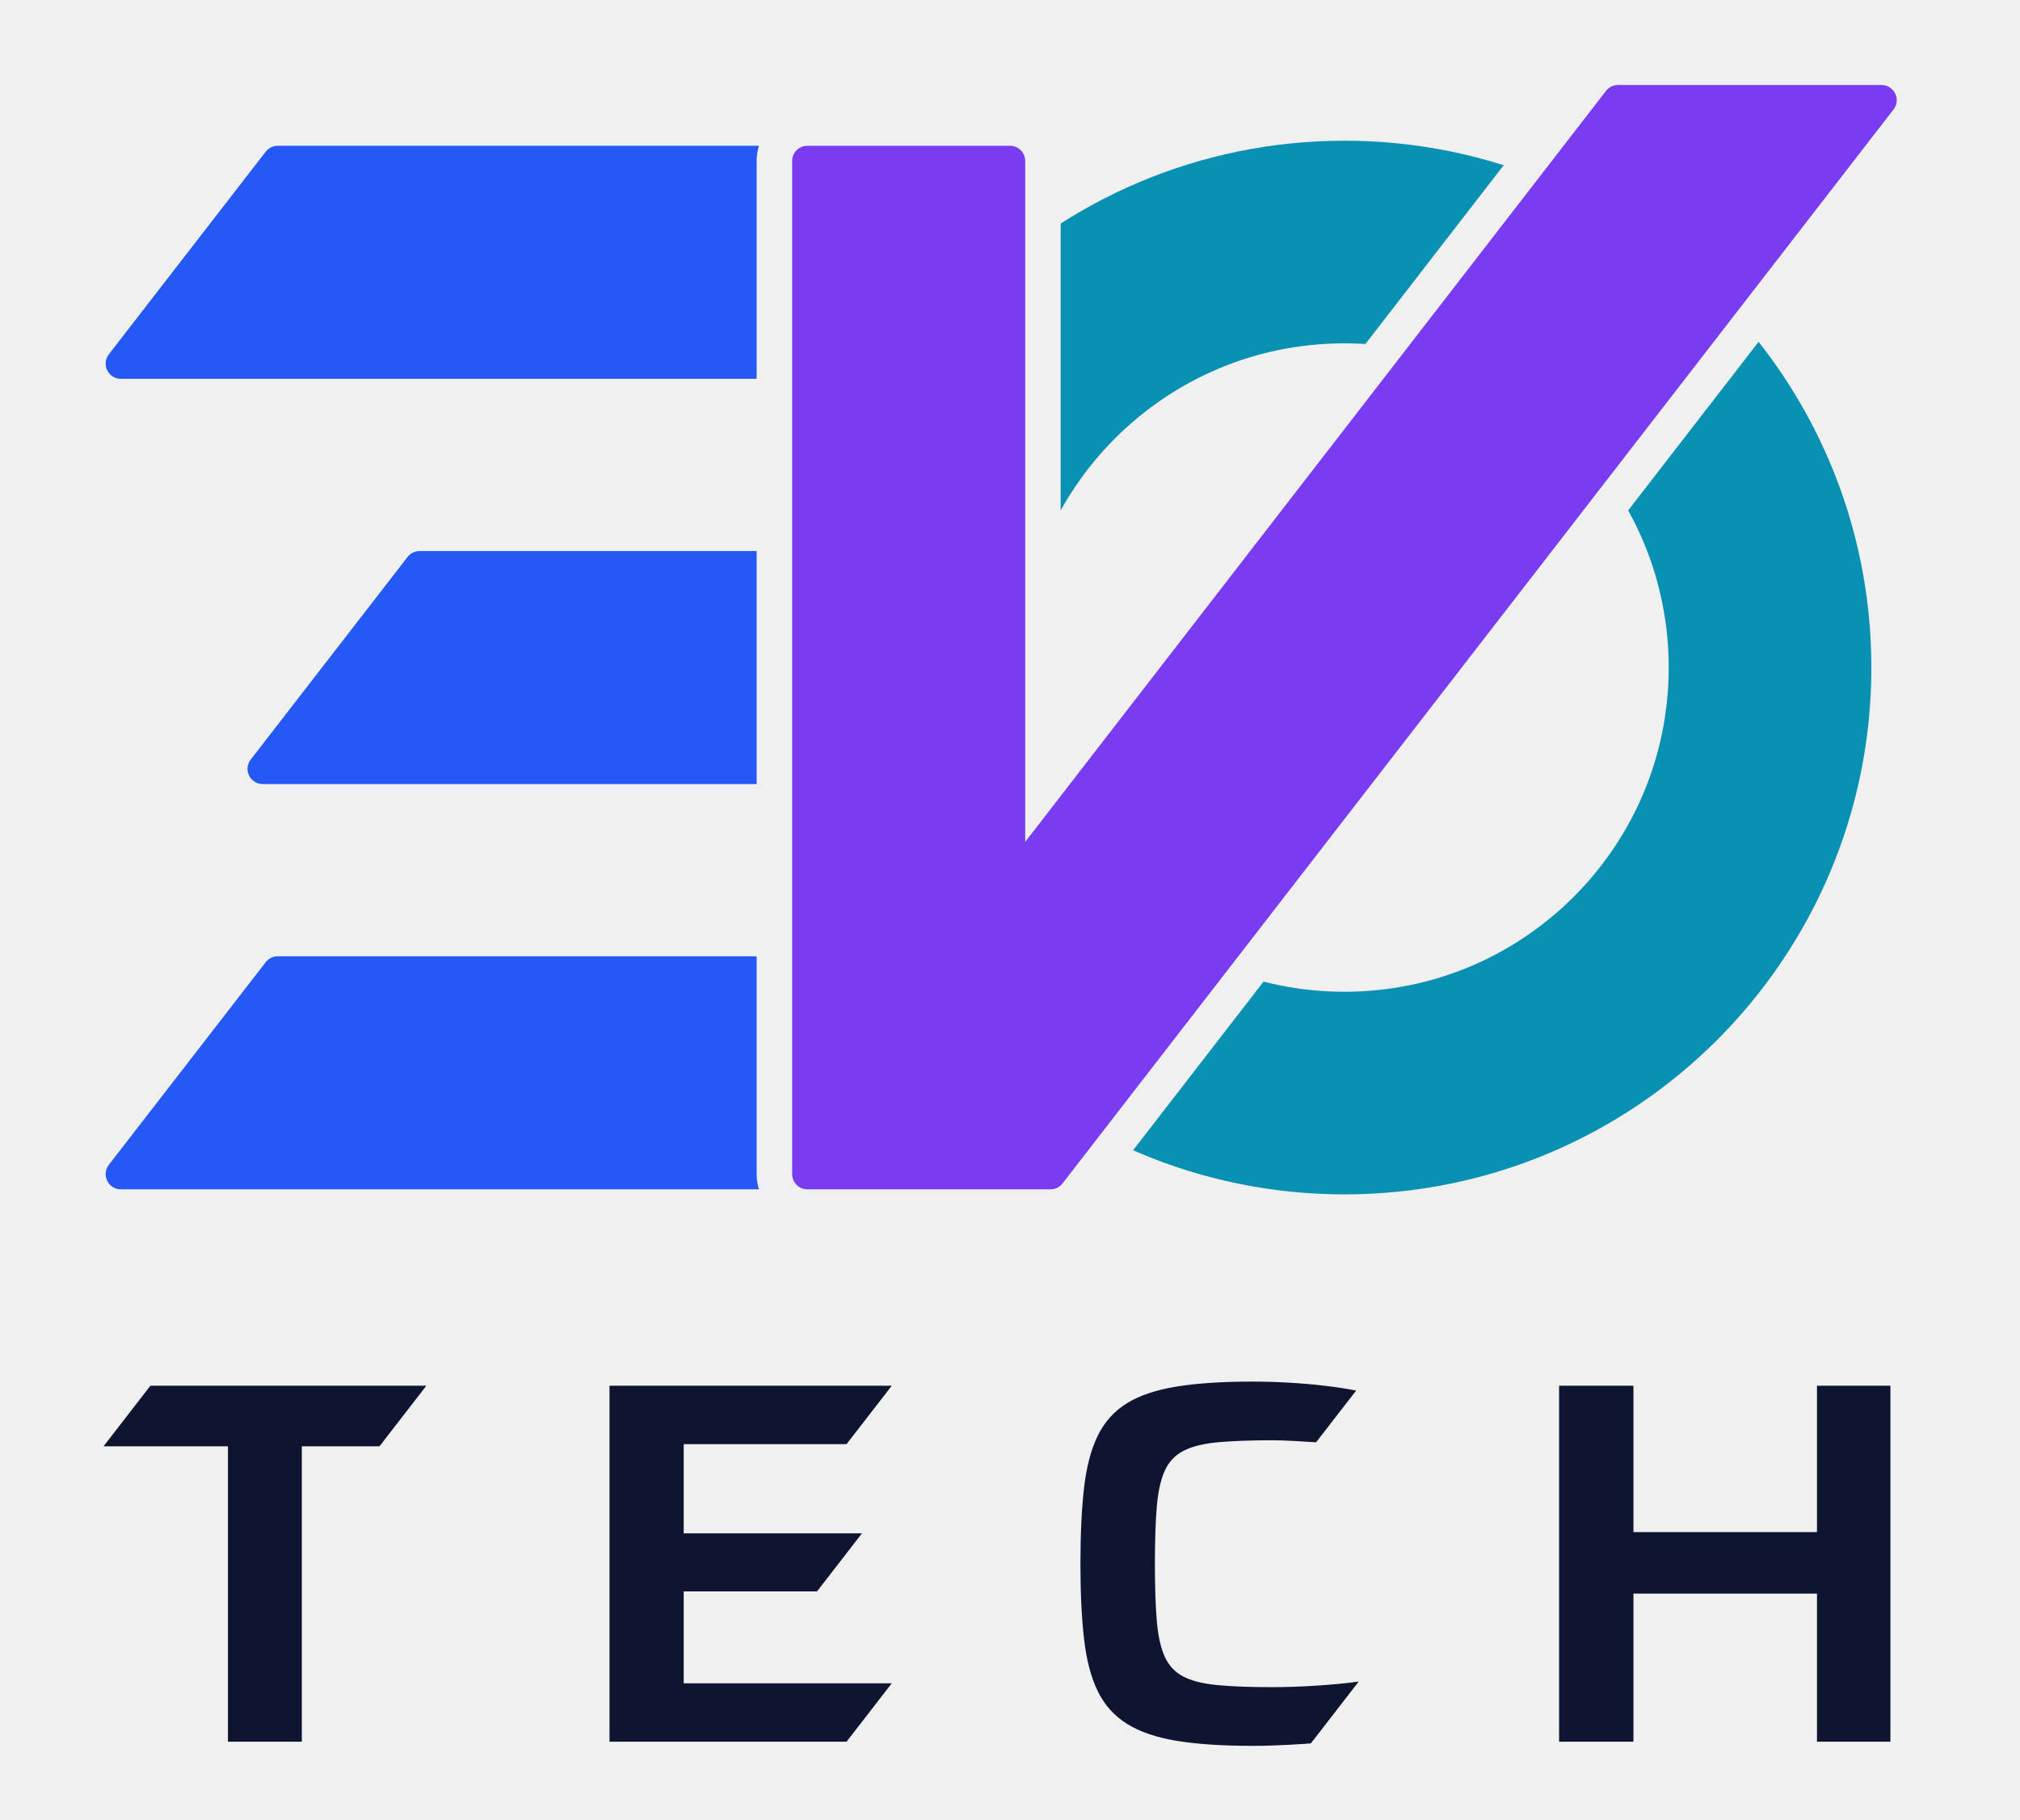
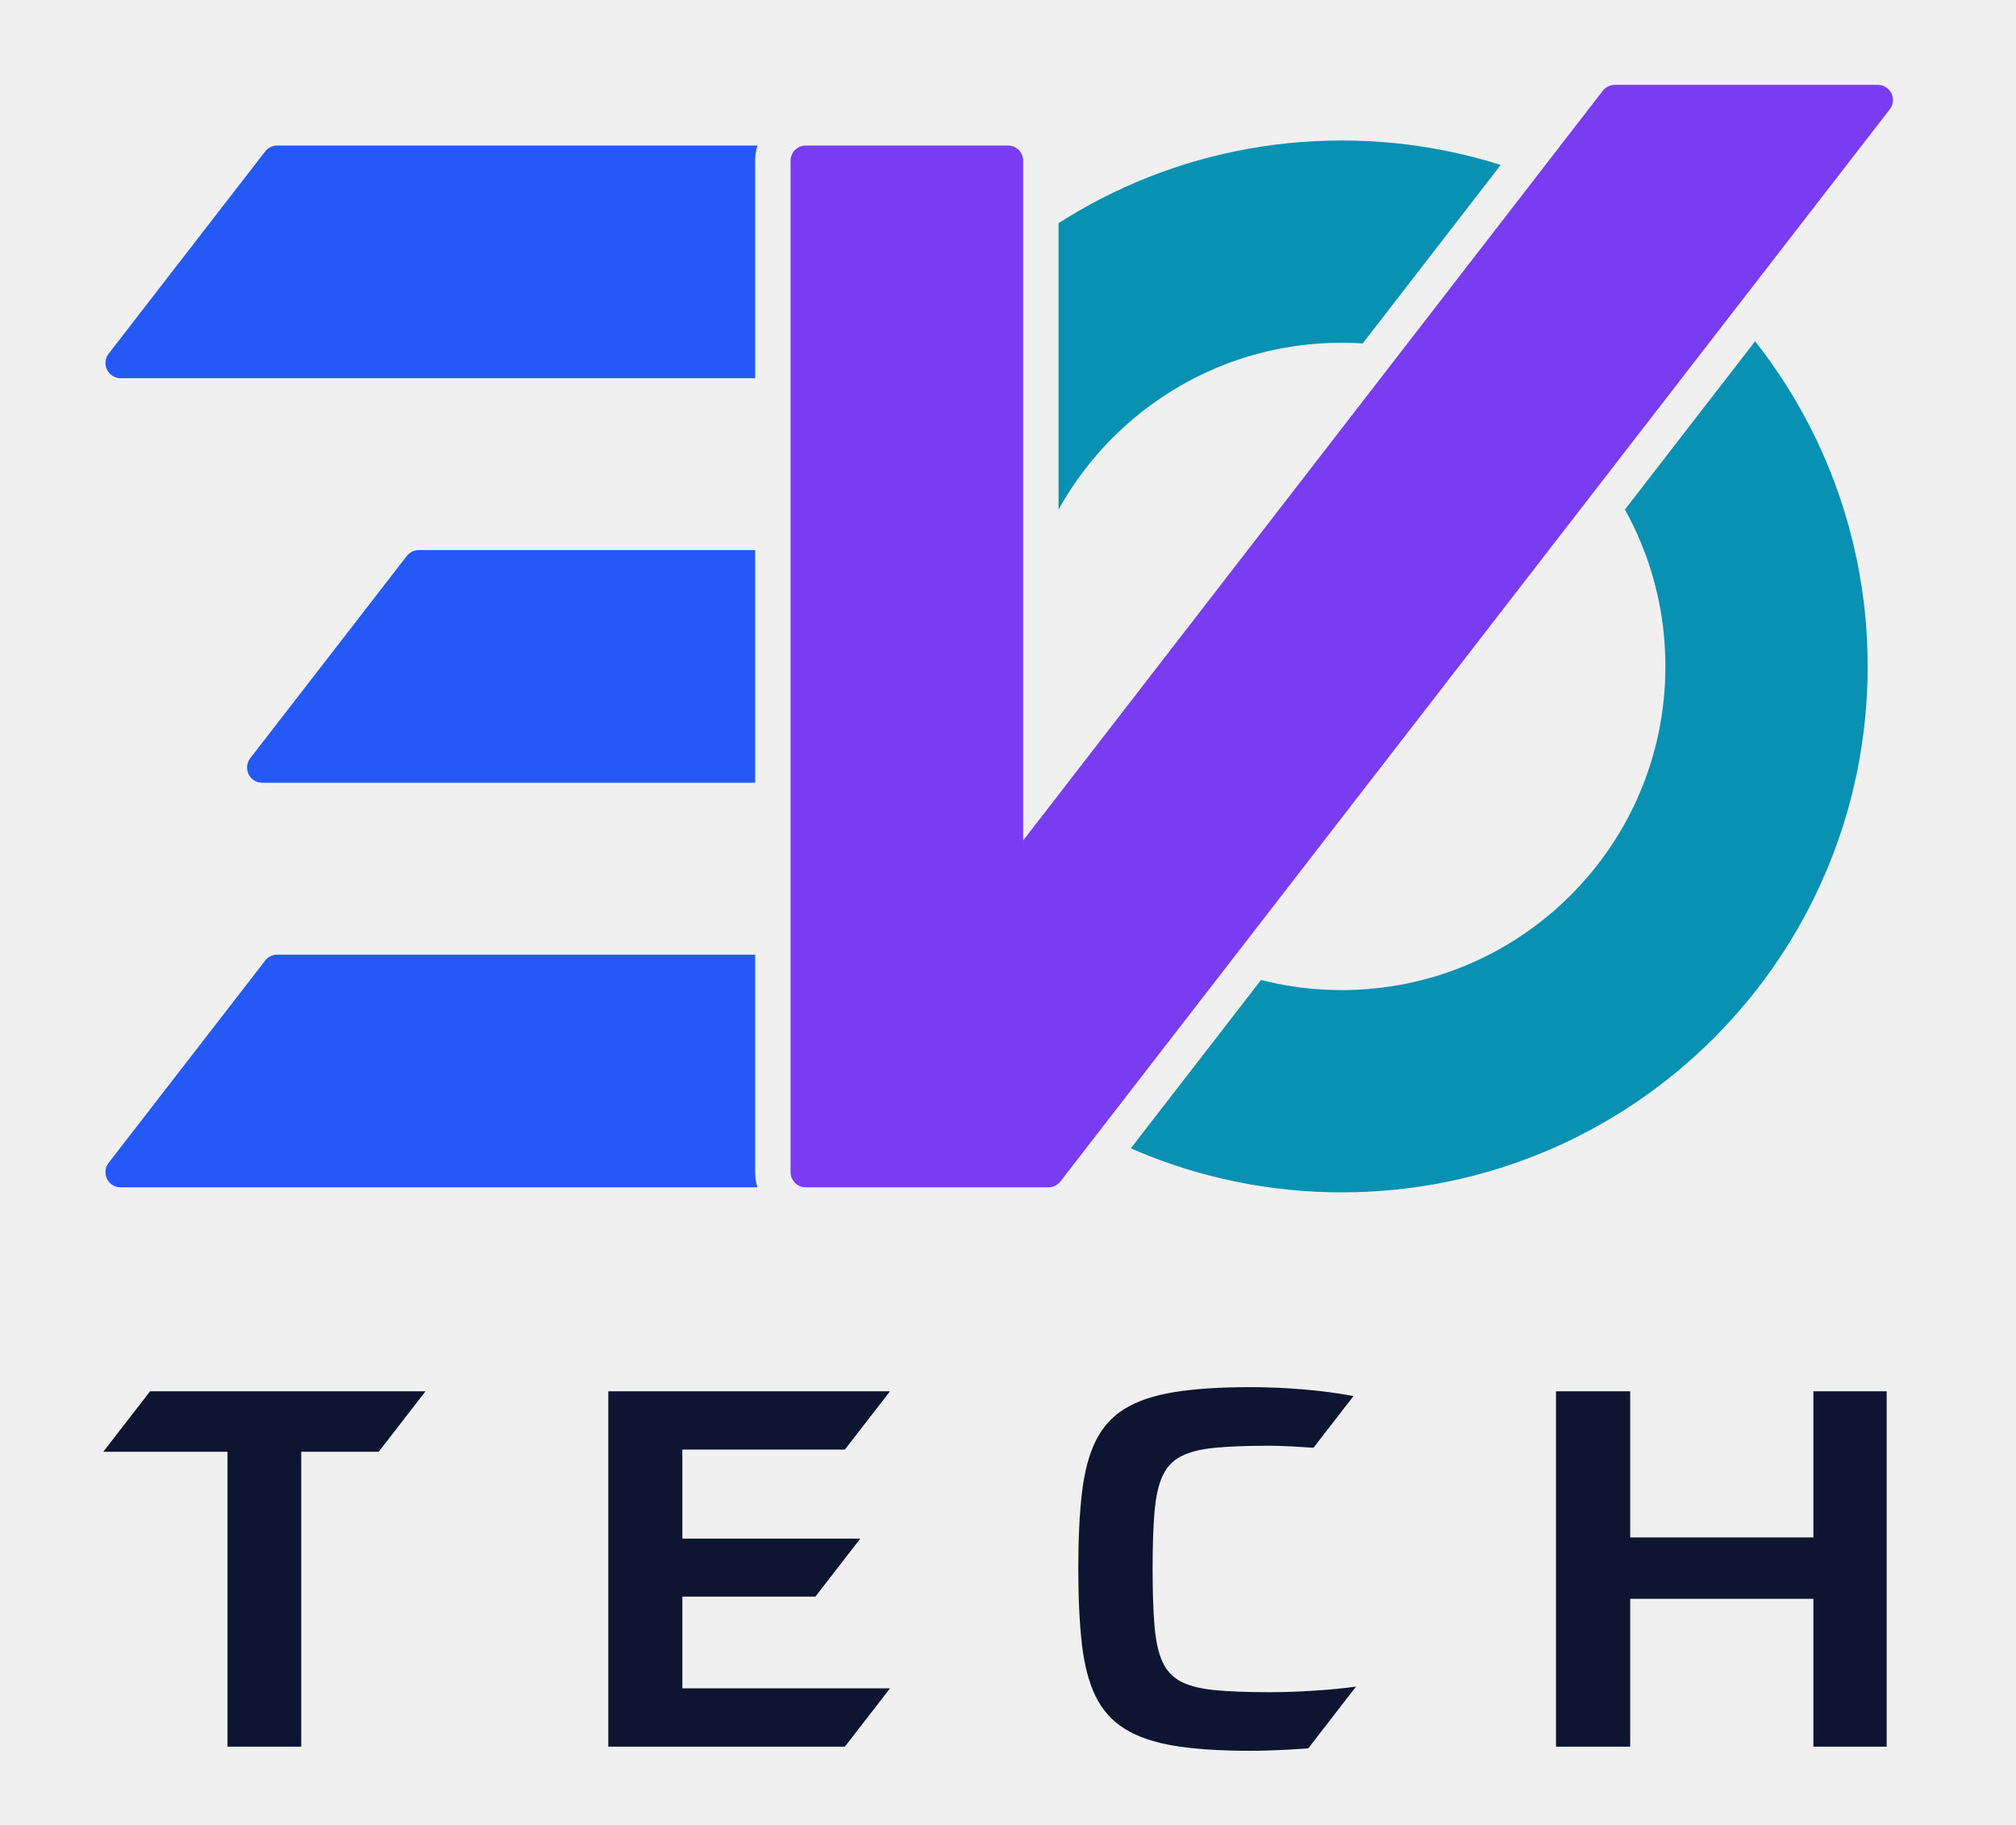
- <svg xmlns="http://www.w3.org/2000/svg" viewBox="22 6 156 140.54" role="img" aria-label="3VOtech logo, stacked, color, for light grounds">
+ <svg xmlns="http://www.w3.org/2000/svg" viewBox="22 6 156 141.15" role="img" aria-label="3VOtech logo, stacked, color, for light grounds">
  <svg x="28" y="10" width="144" height="92" viewBox="-12 -10 184 116">
    <mask id="knock-s" maskUnits="userSpaceOnUse" x="-20" y="-20" width="200" height="140">
      <rect x="-20" y="-20" width="200" height="140" fill="#fff" />
      <path d="M60 0H80V71.6L140 -6H166L84 100H60Z" fill="#000" stroke="#000" stroke-width="10" stroke-linejoin="round" />
    </mask>
    <g mask="url(#knock-s)">
      <circle cx="113" cy="50" r="42" fill="none" stroke-width="20" stroke="#0891B2" />
      <path d="M7.74 0H60V20H-7.74Z" fill="#2459F5" stroke="#2459F5" stroke-width="3" stroke-linejoin="round" />
      <path d="M21.74 40H60V60H6.26Z" fill="#2459F5" stroke="#2459F5" stroke-width="3" stroke-linejoin="round" />
      <path d="M7.74 80H60V100H-7.74Z" fill="#2459F5" stroke="#2459F5" stroke-width="3" stroke-linejoin="round" />
    </g>
    <path d="M60 0H80V71.6L140 -6H166L84 100H60Z" fill="#7A3CF0" stroke="#7A3CF0" stroke-width="3" stroke-linejoin="round" />
  </svg>
-   <g transform="translate(28.83 140.54) scale(0.03997)">
+   <g transform="translate(28.83 141.15) scale(0.03997)">
    <mask id="cut-s" maskUnits="userSpaceOnUse" x="-500" y="-1200" width="4482" height="1700">
      <rect x="-500" y="-1200" width="4482" height="1700" fill="#fff" />
      <path d="M130.6 -702.1L-0.9 -702.1L-0.9 -556.9L18.3 -556.9ZM663.8 -702.1L683.0 -702.1L683.0 -556.9L551.5 -556.9ZM1562.6 -701.5L1582.2 -701.5L1582.2 -561.6L1454.3 -561.6ZM1505.0 -416.2L1524.6 -416.2L1524.6 -277.0L1397.3 -277.0ZM1562.6 -126.4L1582.2 -126.4L1582.2 13.5L1454.3 13.5ZM2459.3 -691.4L2479.3 -691.4L2479.3 -558.9L2356.7 -558.9ZM2464.6 -129.5L2484.3 -129.5L2484.3 7.1L2358.9 7.1Z" fill="#000" />
    </mask>
    <g mask="url(#cut-s)">
      <path d="M269.55 0.0V-570.91H29.152V-688.0H652.961V-570.91H412.298V0.0ZM1006.776 0.0V-688.0H1552.17V-575.098H1150.128V-402.753H1494.59V-290.511H1150.128V-112.902H1552.17V0.0ZM2249.039 8.0Q2162.115 8.0 2103.086 -1.632Q2044.058 -11.264 2006.86 -34.396Q1969.662 -57.528 1950.162 -97.594Q1930.662 -137.66 1923.662 -198.528Q1916.662 -259.396 1916.662 -344.0Q1916.662 -429.472 1923.596 -490.274Q1930.53 -551.076 1950.03 -591.142Q1969.53 -631.208 2006.294 -653.972Q2043.058 -676.736 2102.52 -686.368Q2161.983 -696.0 2249.039 -696.0Q2282.435 -696.0 2319.029 -693.934Q2355.623 -691.868 2389.717 -687.802Q2423.811 -683.736 2449.339 -678.604V-571.702Q2418.171 -575.702 2387.605 -577.702Q2357.039 -579.702 2331.425 -581.136Q2305.811 -582.57 2287.132 -582.57Q2224.168 -582.57 2182.347 -578.702Q2140.525 -574.834 2115.977 -562.296Q2091.43 -549.758 2079.656 -523.814Q2067.882 -497.871 2064.212 -454.351Q2060.542 -410.831 2060.542 -344.0Q2060.542 -277.169 2064.212 -233.583Q2067.882 -189.997 2079.656 -164.12Q2091.43 -138.242 2115.977 -125.704Q2140.525 -113.166 2182.347 -109.298Q2224.168 -105.43 2287.132 -105.43Q2327.339 -105.43 2373.773 -108.43Q2420.207 -111.43 2454.339 -116.298V-6.132Q2427.339 -2.132 2391.943 0.934Q2356.547 4.0 2319.255 6.0Q2281.963 8.0 2249.039 8.0ZM2841.531 0.0V-688.0H2985.147V-405.073H3339.781V-688.0H3481.661V0.0H3339.781V-286.267H2985.147V0.0Z" fill="#0D1530" />
    </g>
  </g>
</svg>
